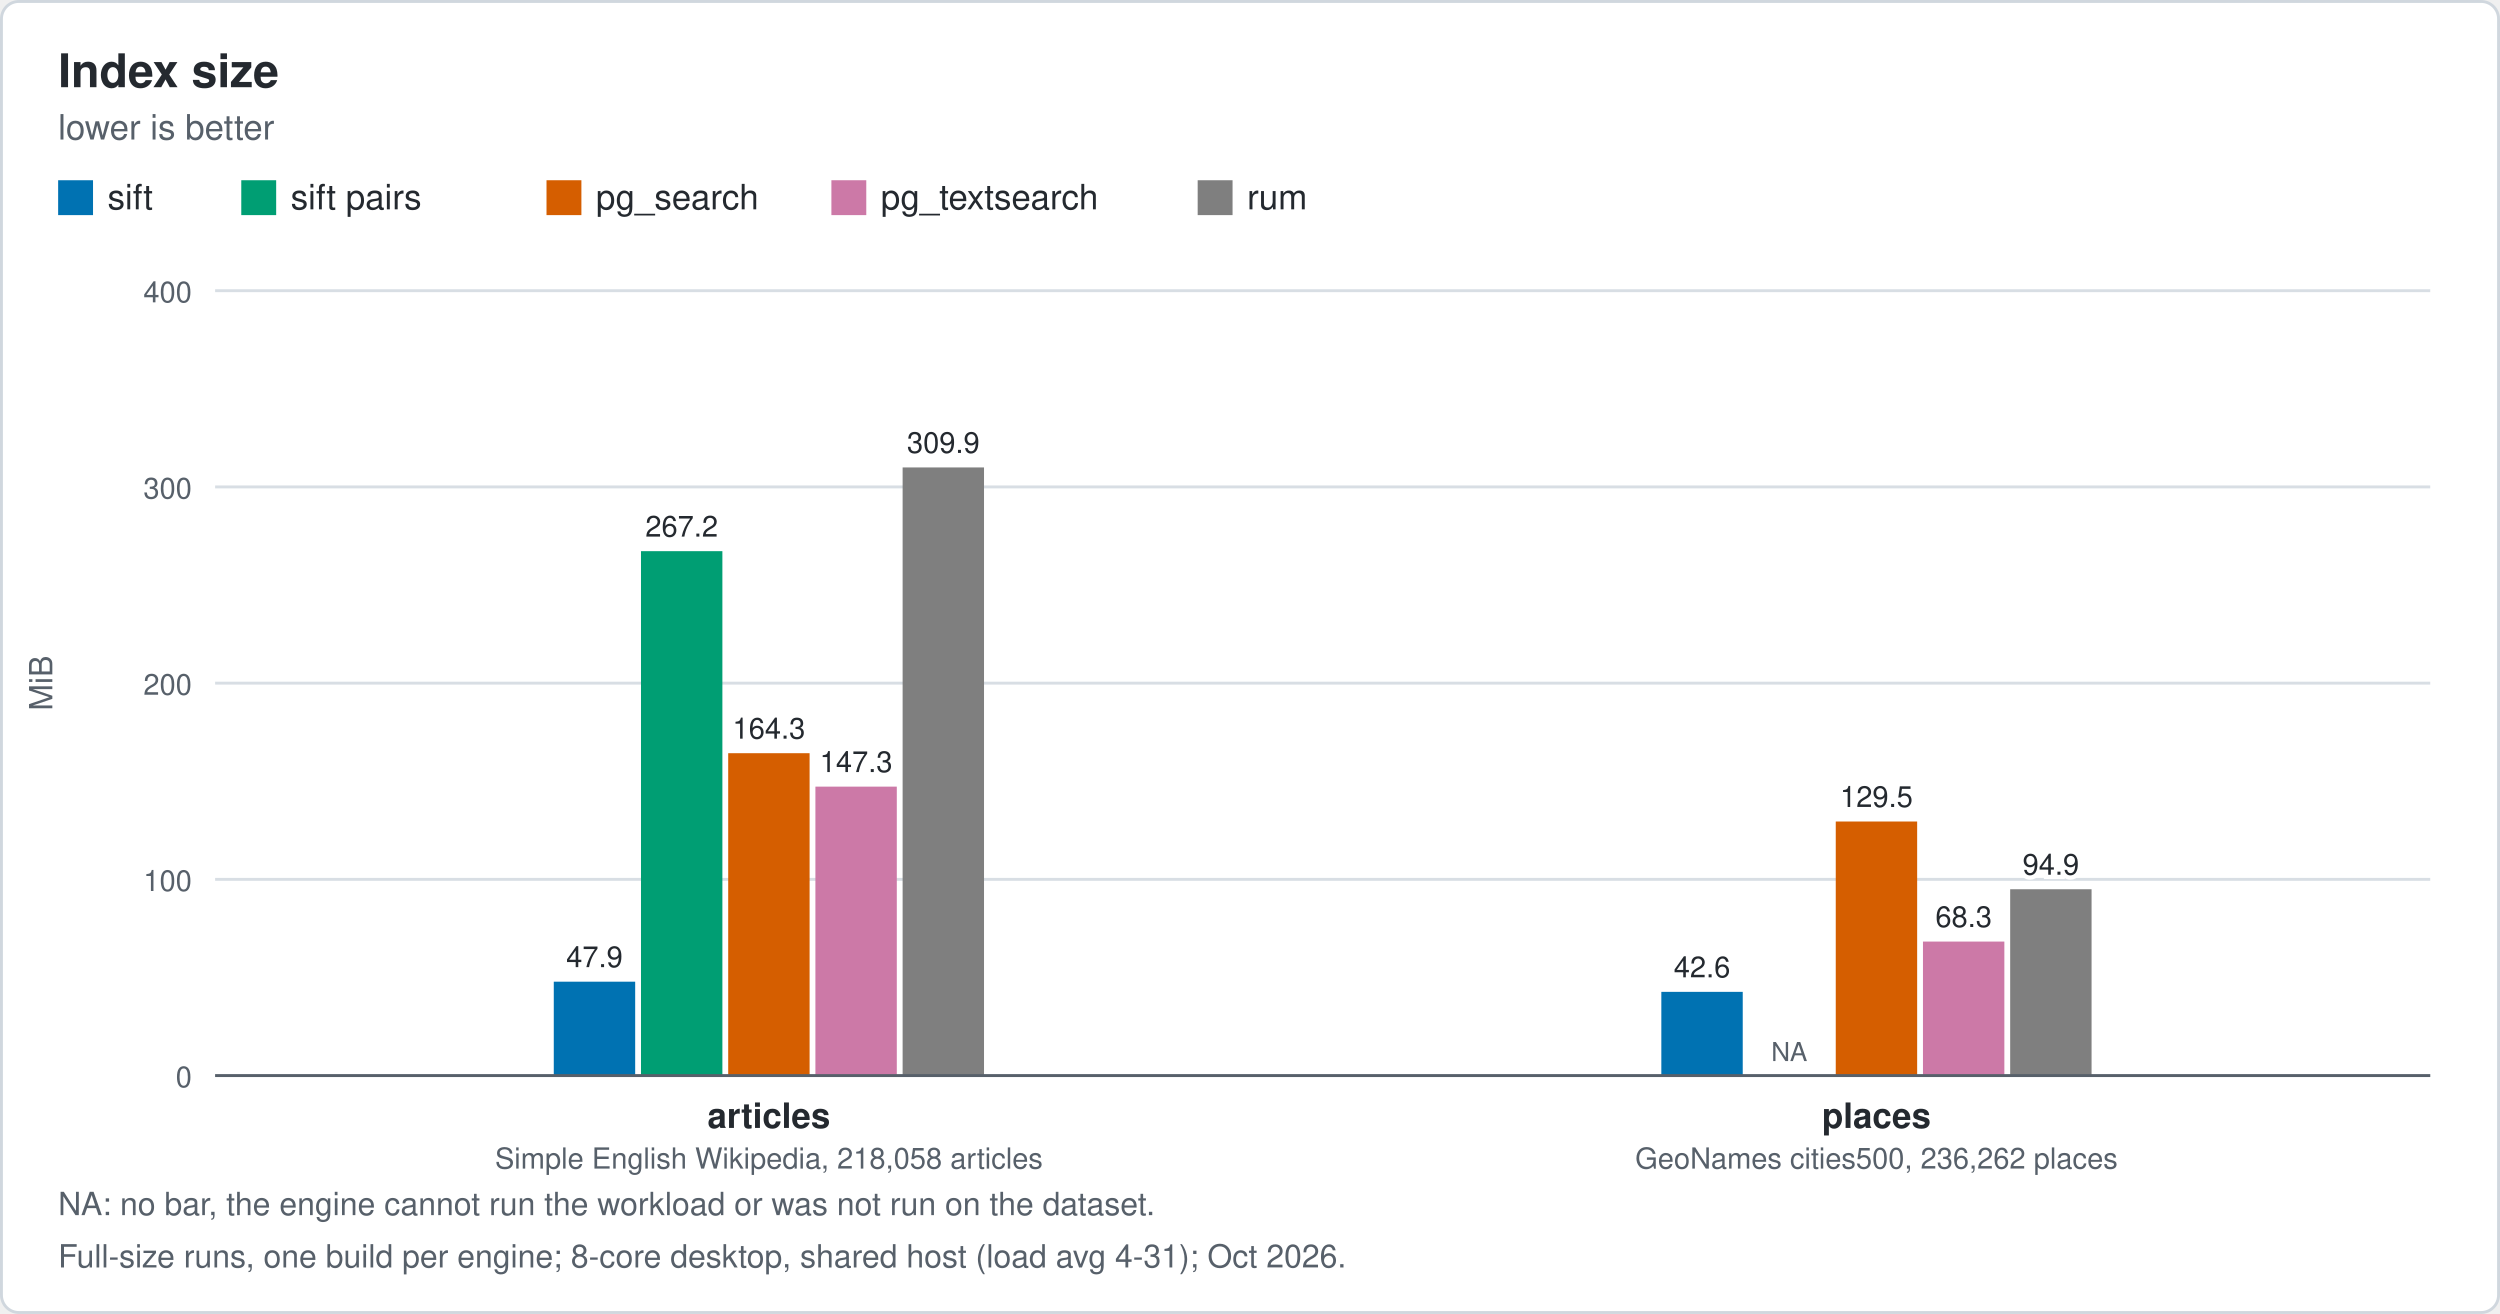
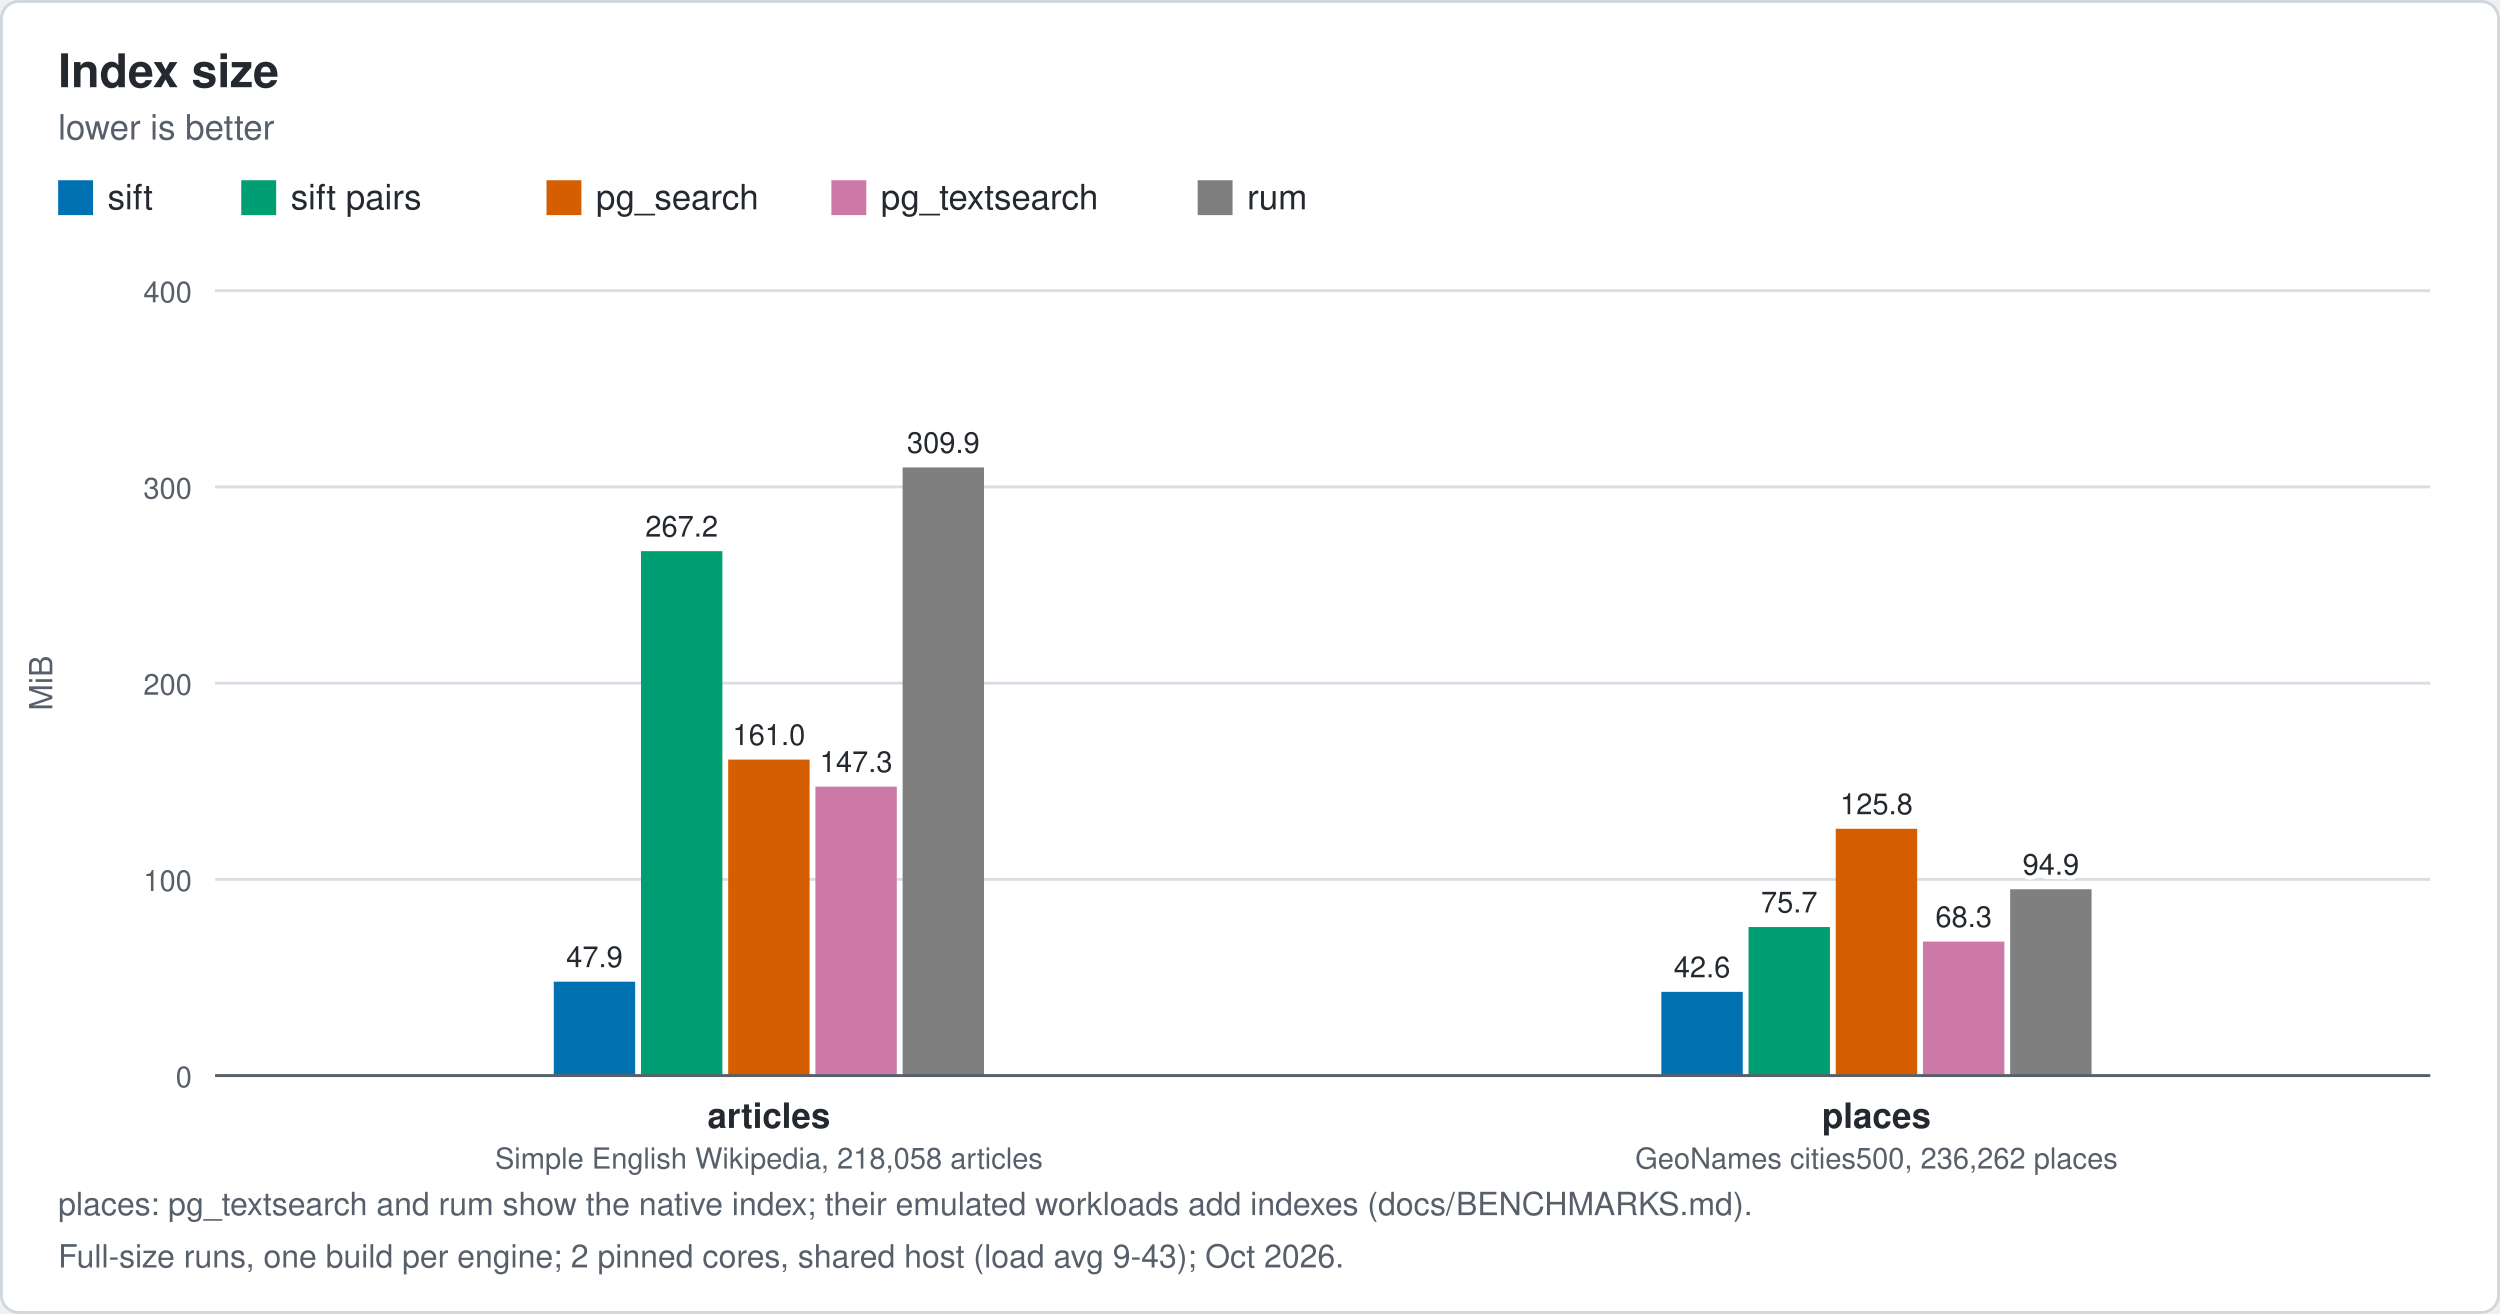
<svg xmlns="http://www.w3.org/2000/svg" width="860" height="452" viewBox="0 0 860 452" role="img" aria-labelledby="t d" font-family="Helvetica, Arial, sans-serif">
  <rect x="0.5" y="0.5" width="859" height="451" rx="6" fill="#ffffff" stroke="#d0d7de" />
  <text x="20" y="30" font-size="16" text-anchor="start" fill="#24292f" font-weight="bold">Index size</text>
  <text x="20" y="48" font-size="12" text-anchor="start" fill="#57606a">lower is better</text>
  <rect x="20" y="62" width="12" height="12" fill="#0072B2" />
  <text x="37" y="72" font-size="12" text-anchor="start" fill="#24292f">sift</text>
  <rect x="83" y="62" width="12" height="12" fill="#009E73" />
  <text x="100" y="72" font-size="12" text-anchor="start" fill="#24292f">sift pairs</text>
  <rect x="188" y="62" width="12" height="12" fill="#D55E00" />
  <text x="205" y="72" font-size="12" text-anchor="start" fill="#24292f">pg_search</text>
  <rect x="286" y="62" width="12" height="12" fill="#CC79A7" />
  <text x="303" y="72" font-size="12" text-anchor="start" fill="#24292f">pg_textsearch</text>
  <rect x="412" y="62" width="12" height="12" fill="#7f7f7f" />
  <text x="429" y="72" font-size="12" text-anchor="start" fill="#24292f">rum</text>
  <line x1="74" y1="370" x2="836" y2="370" stroke="#d8dee4" stroke-width="1" />
  <text x="66" y="374" font-size="10" text-anchor="end" fill="#57606a">0</text>
  <line x1="74" y1="302.5" x2="836" y2="302.5" stroke="#d8dee4" stroke-width="1" />
  <text x="66" y="306.5" font-size="10" text-anchor="end" fill="#57606a">100</text>
  <line x1="74" y1="235" x2="836" y2="235" stroke="#d8dee4" stroke-width="1" />
  <text x="66" y="239" font-size="10" text-anchor="end" fill="#57606a">200</text>
  <line x1="74" y1="167.5" x2="836" y2="167.5" stroke="#d8dee4" stroke-width="1" />
  <text x="66" y="171.5" font-size="10" text-anchor="end" fill="#57606a">300</text>
  <line x1="74" y1="100" x2="836" y2="100" stroke="#d8dee4" stroke-width="1" />
  <text x="66" y="104" font-size="10" text-anchor="end" fill="#57606a">400</text>
  <text transform="translate(18 235) rotate(-90)" font-size="11" text-anchor="middle" fill="#57606a">MiB</text>
  <rect x="190.5" y="337.7" width="28" height="32.3" fill="#0072B2" />
  <text x="204.5" y="332.7" font-size="10" text-anchor="middle" fill="#24292f" stroke="#ffffff" stroke-width="3" paint-order="stroke">47.9</text>
  <rect x="220.5" y="189.6" width="28" height="180.4" fill="#009E73" />
  <text x="234.5" y="184.6" font-size="10" text-anchor="middle" fill="#24292f" stroke="#ffffff" stroke-width="3" paint-order="stroke">267.2</text>
-   <rect x="250.5" y="259.1" width="28" height="110.9" fill="#D55E00" />
-   <text x="264.5" y="254.1" font-size="10" text-anchor="middle" fill="#24292f" stroke="#ffffff" stroke-width="3" paint-order="stroke">164.3</text>
+   <rect x="250.5" y="261.3" width="28" height="108.7" fill="#D55E00" />
+   <text x="264.5" y="256.3" font-size="10" text-anchor="middle" fill="#24292f" stroke="#ffffff" stroke-width="3" paint-order="stroke">161.0</text>
  <rect x="280.5" y="270.6" width="28" height="99.4" fill="#CC79A7" />
  <text x="294.5" y="265.6" font-size="10" text-anchor="middle" fill="#24292f" stroke="#ffffff" stroke-width="3" paint-order="stroke">147.3</text>
  <rect x="310.5" y="160.8" width="28" height="209.2" fill="#7f7f7f" />
  <text x="324.5" y="155.8" font-size="10" text-anchor="middle" fill="#24292f" stroke="#ffffff" stroke-width="3" paint-order="stroke">309.9</text>
  <text x="264.5" y="388" font-size="12" text-anchor="middle" fill="#24292f" font-weight="bold">articles</text>
  <text x="264.5" y="402" font-size="10" text-anchor="middle" fill="#57606a">Simple English Wikipedia, 218,058 articles</text>
  <rect x="571.5" y="341.2" width="28" height="28.8" fill="#0072B2" />
  <text x="585.5" y="336.2" font-size="10" text-anchor="middle" fill="#24292f" stroke="#ffffff" stroke-width="3" paint-order="stroke">42.6</text>
-   <text x="615.5" y="365" font-size="9" text-anchor="middle" fill="#57606a">NA</text>
-   <rect x="631.5" y="282.6" width="28" height="87.4" fill="#D55E00" />
-   <text x="645.5" y="277.6" font-size="10" text-anchor="middle" fill="#24292f" stroke="#ffffff" stroke-width="3" paint-order="stroke">129.5</text>
+   <rect x="601.5" y="318.9" width="28" height="51.1" fill="#009E73" />
+   <text x="615.5" y="313.9" font-size="10" text-anchor="middle" fill="#24292f" stroke="#ffffff" stroke-width="3" paint-order="stroke">75.7</text>
+   <rect x="631.5" y="285.1" width="28" height="84.9" fill="#D55E00" />
+   <text x="645.5" y="280.1" font-size="10" text-anchor="middle" fill="#24292f" stroke="#ffffff" stroke-width="3" paint-order="stroke">125.8</text>
  <rect x="661.5" y="323.9" width="28" height="46.1" fill="#CC79A7" />
  <text x="675.5" y="318.9" font-size="10" text-anchor="middle" fill="#24292f" stroke="#ffffff" stroke-width="3" paint-order="stroke">68.3</text>
  <rect x="691.5" y="305.9" width="28" height="64.1" fill="#7f7f7f" />
  <text x="705.5" y="300.9" font-size="10" text-anchor="middle" fill="#24292f" stroke="#ffffff" stroke-width="3" paint-order="stroke">94.9</text>
  <text x="645.5" y="388" font-size="12" text-anchor="middle" fill="#24292f" font-weight="bold">places</text>
  <text x="645.5" y="402" font-size="10" text-anchor="middle" fill="#57606a">GeoNames cities500, 236,262 places</text>
  <line x1="74" y1="370" x2="836" y2="370" stroke="#57606a" stroke-width="1" />
-   <text x="20" y="418" font-size="11" text-anchor="start" fill="#57606a">NA: no bar, the engine cannot run the workload or was not run on the dataset.</text>
-   <text x="20" y="436" font-size="11" text-anchor="start" fill="#57606a">Full-size runs, one build per engine; 8-core desktop, shared host (load avg 4-31); Oct 2026.</text>
+   <text x="20" y="418" font-size="11" text-anchor="start" fill="#57606a">places: pg_textsearch and rum show the native index; their emulated workloads add indexes (docs/BENCHMARKS.md).</text>
+   <text x="20" y="436" font-size="11" text-anchor="start" fill="#57606a">Full-size runs, one build per engine; 2 pinned cores, shared host (load avg 9-43); Oct 2026.</text>
</svg>
